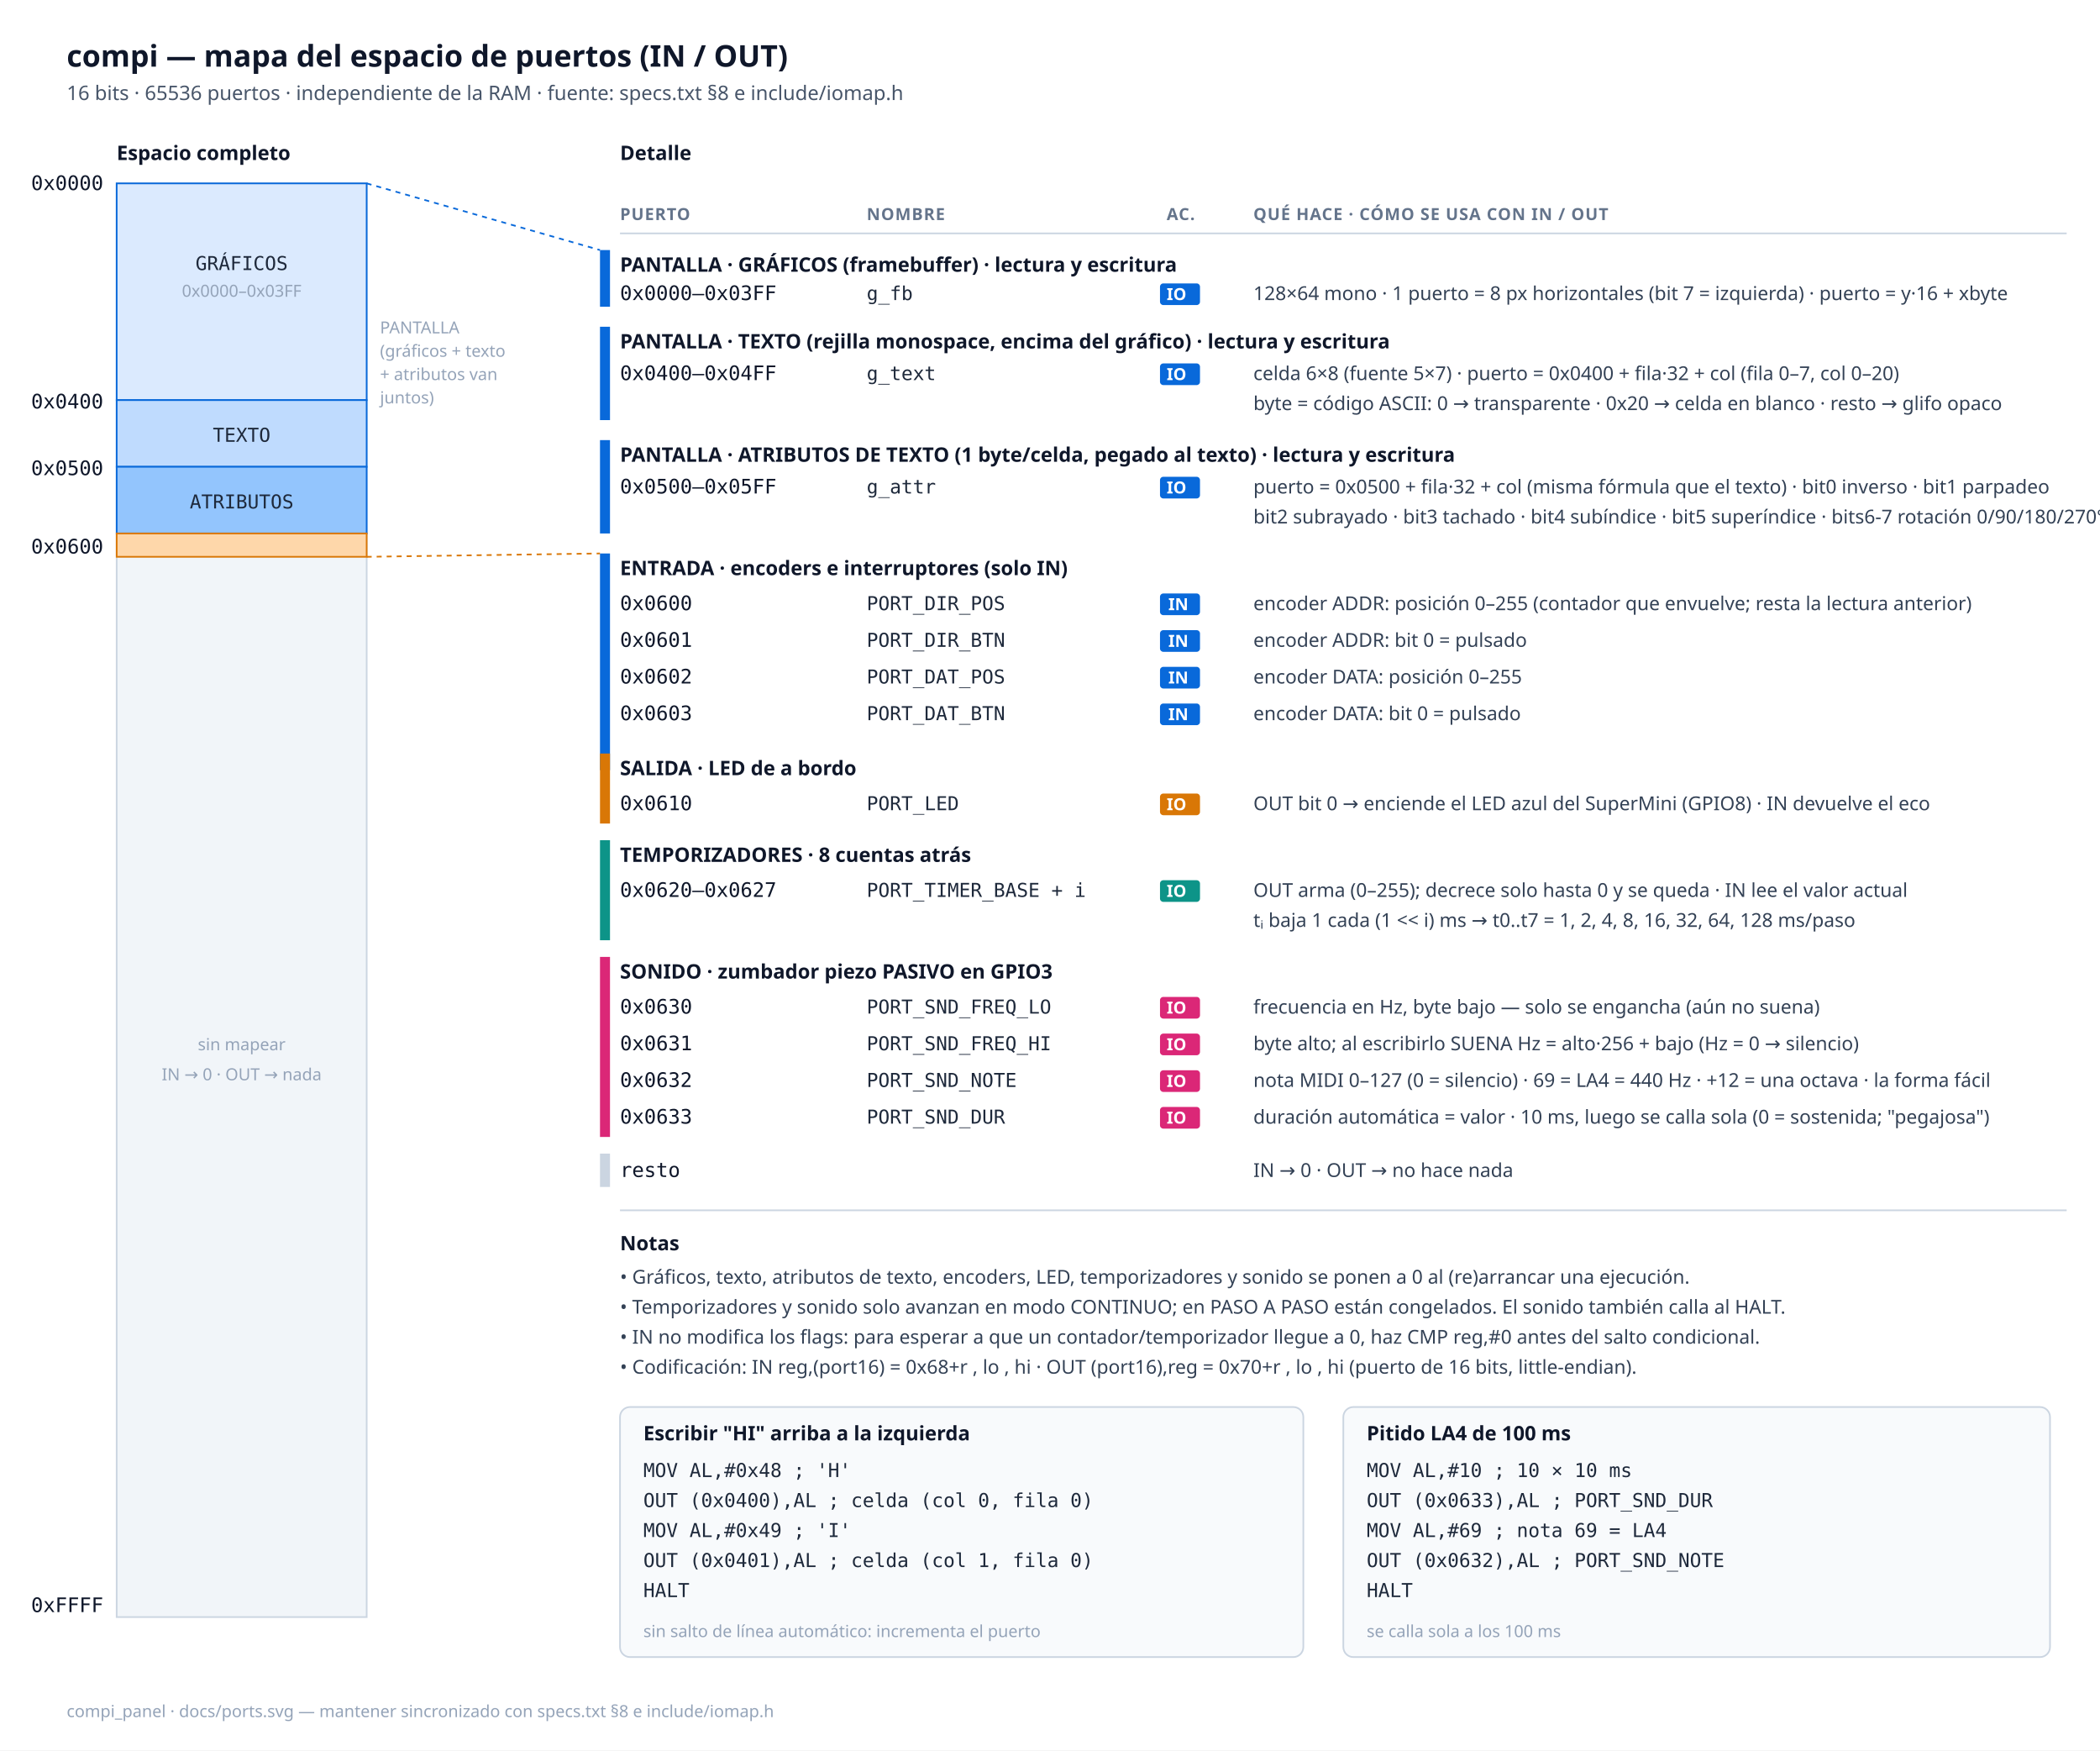
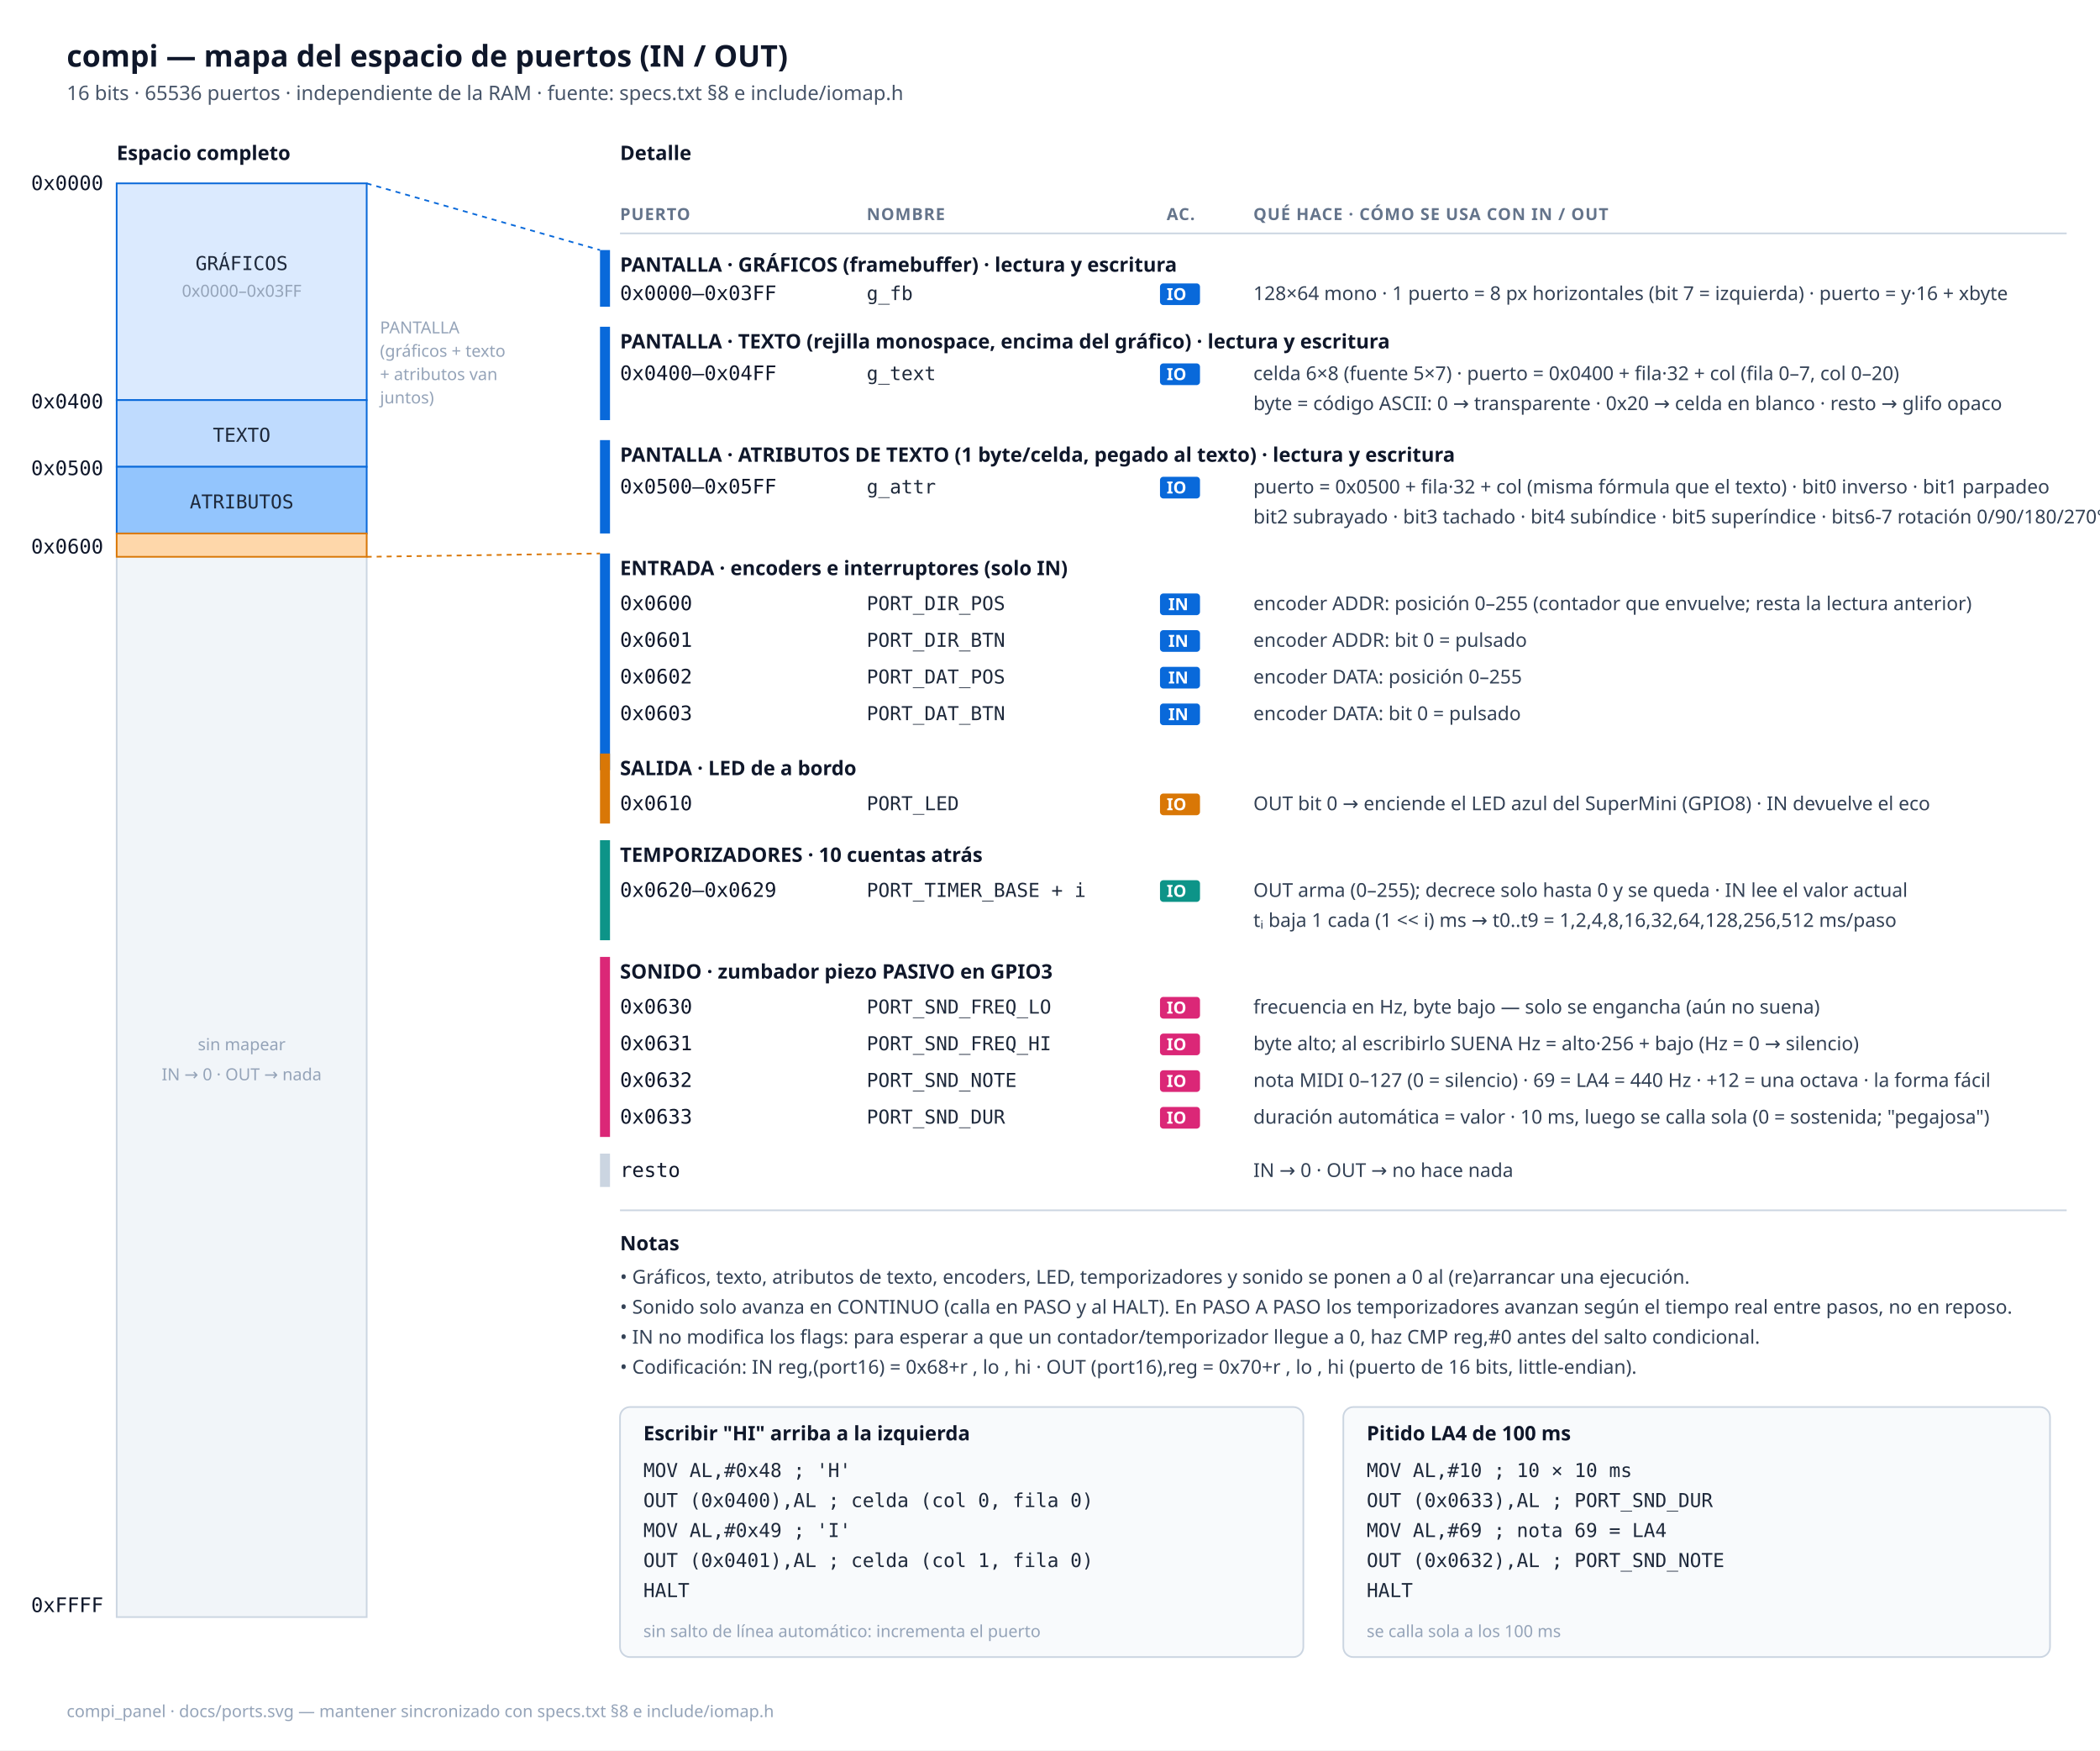
<svg xmlns="http://www.w3.org/2000/svg" viewBox="0 0 1260 1050" font-family="'Segoe UI',system-ui,sans-serif">
  <rect x="0" y="0" width="1260" height="1050" fill="#ffffff" />
  <style>
    .ttl   { font-size:18px; font-weight:700; fill:#0f172a; }
    .sub   { font-size:12px; fill:#475569; }
    .grp   { font-size:12px; font-weight:700; fill:#0f172a; }
    .adr   { font-size:12px; font-family:ui-monospace,Consolas,'DejaVu Sans Mono',monospace; fill:#0f172a; }
    .nm    { font-size:11.5px; font-family:ui-monospace,Consolas,'DejaVu Sans Mono',monospace; fill:#1e293b; }
    .ac    { font-size:10px; font-weight:700; fill:#ffffff; }
    .fn    { font-size:11.5px; fill:#334155; }
    .hd    { font-size:10px; font-weight:700; fill:#64748b; letter-spacing:.5px; }
    .note  { font-size:11.5px; fill:#334155; }
    .mono  { font-size:11.5px; font-family:ui-monospace,Consolas,'DejaVu Sans Mono',monospace; fill:#1e293b; }
    .cap   { font-size:10px; fill:#94a3b8; }
  </style>
  <text x="40" y="40" class="ttl">compi — mapa del espacio de puertos (IN / OUT)</text>
  <text x="40" y="60" class="sub">16 bits · 65536 puertos · independiente de la RAM · fuente: specs.txt §8 e include/iomap.h</text>
  <text x="70" y="96" class="grp">Espacio completo</text>
  <rect x="70" y="110" width="150" height="860" fill="#f1f5f9" stroke="#cbd5e1" />
  <rect x="70" y="110" width="150" height="130" fill="#dbeafe" stroke="#0969da" />
  <text x="145" y="162" text-anchor="middle" class="nm" fill="#0969da">GRÁFICOS</text>
  <text x="145" y="178" text-anchor="middle" class="cap">0x0000–0x03FF</text>
  <rect x="70" y="240" width="150" height="40" fill="#bfdbfe" stroke="#0969da" />
  <text x="145" y="265" text-anchor="middle" class="nm" fill="#0969da">TEXTO</text>
  <rect x="70" y="280" width="150" height="40" fill="#93c5fd" stroke="#0969da" />
  <text x="145" y="305" text-anchor="middle" class="nm" fill="#0f4c81">ATRIBUTOS</text>
  <rect x="70" y="320" width="150" height="14" fill="#fed7aa" stroke="#d97706" />
  <text x="145" y="630" text-anchor="middle" class="cap">sin mapear</text>
  <text x="145" y="648" text-anchor="middle" class="cap">IN → 0 · OUT → nada</text>
  <text x="62" y="114" text-anchor="end" class="adr">0x0000</text>
  <text x="62" y="245" text-anchor="end" class="adr">0x0400</text>
  <text x="62" y="285" text-anchor="end" class="adr">0x0500</text>
  <text x="62" y="332" text-anchor="end" class="adr">0x0600</text>
  <text x="62" y="967" text-anchor="end" class="adr">0xFFFF</text>
  <text x="228" y="200" class="cap">PANTALLA</text>
  <text x="228" y="214" class="cap">(gráficos + texto</text>
  <text x="228" y="228" class="cap">+ atributos van</text>
  <text x="228" y="242" class="cap">juntos)</text>
  <path d="M220,110 L360,150" fill="none" stroke="#0969da" stroke-width="1" stroke-dasharray="3 3" />
  <path d="M220,334 L360,332" fill="none" stroke="#d97706" stroke-width="1" stroke-dasharray="3 3" />
  <text x="372" y="96" class="grp">Detalle</text>
  <g class="hd">
    <text x="372" y="132">PUERTO</text>
    <text x="520" y="132">NOMBRE</text>
    <text x="700" y="132">AC.</text>
    <text x="752" y="132">QUÉ HACE · CÓMO SE USA CON IN / OUT</text>
  </g>
  <line x1="372" y1="140" x2="1240" y2="140" stroke="#cbd5e1" />
  <rect x="360" y="150" width="6" height="34" fill="#0969da" />
  <text x="372" y="163" class="grp" fill="#0969da">PANTALLA · GRÁFICOS (framebuffer)  ·  lectura y escritura</text>
  <text x="372" y="180" class="adr">0x0000–0x03FF</text>
  <text x="520" y="180" class="nm">g_fb</text>
  <rect x="696" y="170" width="24" height="13" rx="2" fill="#0969da" />
  <text x="700" y="180" class="ac">IO</text>
  <text x="752" y="180" class="fn">128×64 mono · 1 puerto = 8 px horizontales (bit 7 = izquierda) · puerto = y·16 + xbyte</text>
  <rect x="360" y="196" width="6" height="56" fill="#0969da" />
  <text x="372" y="209" class="grp" fill="#0969da">PANTALLA · TEXTO (rejilla monospace, encima del gráfico)  ·  lectura y escritura</text>
  <text x="372" y="228" class="adr">0x0400–0x04FF</text>
  <text x="520" y="228" class="nm">g_text</text>
  <rect x="696" y="218" width="24" height="13" rx="2" fill="#0969da" />
  <text x="700" y="228" class="ac">IO</text>
  <text x="752" y="228" class="fn">celda 6×8 (fuente 5×7) · puerto = 0x0400 + fila·32 + col   (fila 0–7, col 0–20)</text>
  <text x="752" y="246" class="fn">byte = código ASCII: 0 → transparente · 0x20 → celda en blanco · resto → glifo opaco</text>
  <rect x="360" y="264" width="6" height="56" fill="#0969da" />
  <text x="372" y="277" class="grp" fill="#0969da">PANTALLA · ATRIBUTOS DE TEXTO (1 byte/celda, pegado al texto)  ·  lectura y escritura</text>
  <text x="372" y="296" class="adr">0x0500–0x05FF</text>
  <text x="520" y="296" class="nm">g_attr</text>
  <rect x="696" y="286" width="24" height="13" rx="2" fill="#0969da" />
  <text x="700" y="296" class="ac">IO</text>
  <text x="752" y="296" class="fn">puerto = 0x0500 + fila·32 + col (misma fórmula que el texto) · bit0 inverso · bit1 parpadeo</text>
  <text x="752" y="314" class="fn">bit2 subrayado · bit3 tachado · bit4 subíndice · bit5 superíndice · bits6-7 rotación 0/90/180/270°</text>
  <rect x="360" y="332" width="6" height="130" fill="#0969da" />
  <text x="372" y="345" class="grp" fill="#0969da">ENTRADA  ·  encoders e interruptores  (solo IN)</text>
  <g>
    <text x="372" y="366" class="adr">0x0600</text>
    <text x="520" y="366" class="nm">PORT_DIR_POS</text>
    <rect x="696" y="356" width="24" height="13" rx="2" fill="#0969da" />
    <text x="701" y="366" class="ac">IN</text>
    <text x="752" y="366" class="fn">encoder ADDR: posición 0–255 (contador que envuelve; resta la lectura anterior)</text>
    <text x="372" y="388" class="adr">0x0601</text>
    <text x="520" y="388" class="nm">PORT_DIR_BTN</text>
    <rect x="696" y="378" width="24" height="13" rx="2" fill="#0969da" />
    <text x="701" y="388" class="ac">IN</text>
    <text x="752" y="388" class="fn">encoder ADDR: bit 0 = pulsado</text>
    <text x="372" y="410" class="adr">0x0602</text>
    <text x="520" y="410" class="nm">PORT_DAT_POS</text>
    <rect x="696" y="400" width="24" height="13" rx="2" fill="#0969da" />
    <text x="701" y="410" class="ac">IN</text>
    <text x="752" y="410" class="fn">encoder DATA: posición 0–255</text>
    <text x="372" y="432" class="adr">0x0603</text>
    <text x="520" y="432" class="nm">PORT_DAT_BTN</text>
    <rect x="696" y="422" width="24" height="13" rx="2" fill="#0969da" />
    <text x="701" y="432" class="ac">IN</text>
    <text x="752" y="432" class="fn">encoder DATA: bit 0 = pulsado</text>
  </g>
  <rect x="360" y="452" width="6" height="42" fill="#d97706" />
  <text x="372" y="465" class="grp" fill="#b45309">SALIDA  ·  LED de a bordo</text>
  <text x="372" y="486" class="adr">0x0610</text>
  <text x="520" y="486" class="nm">PORT_LED</text>
  <rect x="696" y="476" width="24" height="13" rx="2" fill="#d97706" />
  <text x="700" y="486" class="ac">IO</text>
  <text x="752" y="486" class="fn">OUT bit 0 → enciende el LED azul del SuperMini (GPIO8) · IN devuelve el eco</text>
  <rect x="360" y="504" width="6" height="60" fill="#0d9488" />
-   <text x="372" y="517" class="grp" fill="#0f766e">TEMPORIZADORES  ·  8 cuentas atrás</text>
-   <text x="372" y="538" class="adr">0x0620–0x0627</text>
+   <text x="372" y="517" class="grp" fill="#0f766e">TEMPORIZADORES  ·  10 cuentas atrás</text>
+   <text x="372" y="538" class="adr">0x0620–0x0629</text>
  <text x="520" y="538" class="nm">PORT_TIMER_BASE + i</text>
  <rect x="696" y="528" width="24" height="13" rx="2" fill="#0d9488" />
  <text x="700" y="538" class="ac">IO</text>
  <text x="752" y="538" class="fn">OUT arma (0–255); decrece solo hasta 0 y se queda · IN lee el valor actual</text>
-   <text x="752" y="556" class="fn">tᵢ baja 1 cada (1 &lt;&lt; i) ms  →  t0..t7 = 1, 2, 4, 8, 16, 32, 64, 128 ms/paso</text>
+   <text x="752" y="556" class="fn">tᵢ baja 1 cada (1 &lt;&lt; i) ms  →  t0..t9 = 1,2,4,8,16,32,64,128,256,512 ms/paso</text>
  <rect x="360" y="574" width="6" height="108" fill="#db2777" />
  <text x="372" y="587" class="grp" fill="#be185d">SONIDO  ·  zumbador piezo PASIVO en GPIO3</text>
  <g>
    <text x="372" y="608" class="adr">0x0630</text>
    <text x="520" y="608" class="nm">PORT_SND_FREQ_LO</text>
    <rect x="696" y="598" width="24" height="13" rx="2" fill="#db2777" />
    <text x="700" y="608" class="ac">IO</text>
    <text x="752" y="608" class="fn">frecuencia en Hz, byte bajo — solo se engancha (aún no suena)</text>
    <text x="372" y="630" class="adr">0x0631</text>
    <text x="520" y="630" class="nm">PORT_SND_FREQ_HI</text>
    <rect x="696" y="620" width="24" height="13" rx="2" fill="#db2777" />
    <text x="700" y="630" class="ac">IO</text>
    <text x="752" y="630" class="fn">byte alto; al escribirlo SUENA  Hz = alto·256 + bajo  (Hz = 0 → silencio)</text>
    <text x="372" y="652" class="adr">0x0632</text>
    <text x="520" y="652" class="nm">PORT_SND_NOTE</text>
    <rect x="696" y="642" width="24" height="13" rx="2" fill="#db2777" />
    <text x="700" y="652" class="ac">IO</text>
    <text x="752" y="652" class="fn">nota MIDI 0–127 (0 = silencio) · 69 = LA4 = 440 Hz · +12 = una octava · la forma fácil</text>
    <text x="372" y="674" class="adr">0x0633</text>
    <text x="520" y="674" class="nm">PORT_SND_DUR</text>
    <rect x="696" y="664" width="24" height="13" rx="2" fill="#db2777" />
    <text x="700" y="674" class="ac">IO</text>
    <text x="752" y="674" class="fn">duración automática = valor · 10 ms, luego se calla sola (0 = sostenida; "pegajosa")</text>
  </g>
  <rect x="360" y="692" width="6" height="20" fill="#cbd5e1" />
  <text x="372" y="706" class="adr">resto</text>
  <text x="752" y="706" class="fn">IN → 0 · OUT → no hace nada</text>
  <line x1="372" y1="726" x2="1240" y2="726" stroke="#cbd5e1" />
  <text x="372" y="750" class="grp">Notas</text>
  <text x="372" y="770" class="note">•  Gráficos, texto, atributos de texto, encoders, LED, temporizadores y sonido se ponen a 0 al (re)arrancar una ejecución.</text>
-   <text x="372" y="788" class="note">•  Temporizadores y sonido solo avanzan en modo CONTINUO; en PASO A PASO están congelados. El sonido también calla al HALT.</text>
+   <text x="372" y="788" class="note">•  Sonido solo avanza en CONTINUO (calla en PASO y al HALT). En PASO A PASO los temporizadores avanzan según el tiempo real entre pasos, no en reposo.</text>
  <text x="372" y="806" class="note">•  IN no modifica los flags: para esperar a que un contador/temporizador llegue a 0, haz  CMP reg,#0  antes del salto condicional.</text>
  <text x="372" y="824" class="note">•  Codificación:  IN reg,(port16) = 0x68+r , lo , hi   ·   OUT (port16),reg = 0x70+r , lo , hi   (puerto de 16 bits, little-endian).</text>
  <rect x="372" y="844" width="410" height="150" rx="6" fill="#f8fafc" stroke="#cbd5e1" />
  <text x="386" y="864" class="grp">Escribir "HI" arriba a la izquierda</text>
  <text x="386" y="886" class="mono">MOV AL,#0x48     ; 'H'</text>
  <text x="386" y="904" class="mono">OUT (0x0400),AL  ; celda (col 0, fila 0)</text>
  <text x="386" y="922" class="mono">MOV AL,#0x49     ; 'I'</text>
  <text x="386" y="940" class="mono">OUT (0x0401),AL  ; celda (col 1, fila 0)</text>
  <text x="386" y="958" class="mono">HALT</text>
  <text x="386" y="982" class="cap">sin salto de línea automático: incrementa el puerto</text>
  <rect x="806" y="844" width="424" height="150" rx="6" fill="#f8fafc" stroke="#cbd5e1" />
  <text x="820" y="864" class="grp">Pitido LA4 de 100 ms</text>
  <text x="820" y="886" class="mono">MOV AL,#10       ; 10 × 10 ms</text>
  <text x="820" y="904" class="mono">OUT (0x0633),AL  ; PORT_SND_DUR</text>
  <text x="820" y="922" class="mono">MOV AL,#69       ; nota 69 = LA4</text>
  <text x="820" y="940" class="mono">OUT (0x0632),AL  ; PORT_SND_NOTE</text>
  <text x="820" y="958" class="mono">HALT</text>
  <text x="820" y="982" class="cap">se calla sola a los 100 ms</text>
  <text x="40" y="1030" class="cap">compi_panel · docs/ports.svg — mantener sincronizado con specs.txt §8 e include/iomap.h</text>
</svg>
